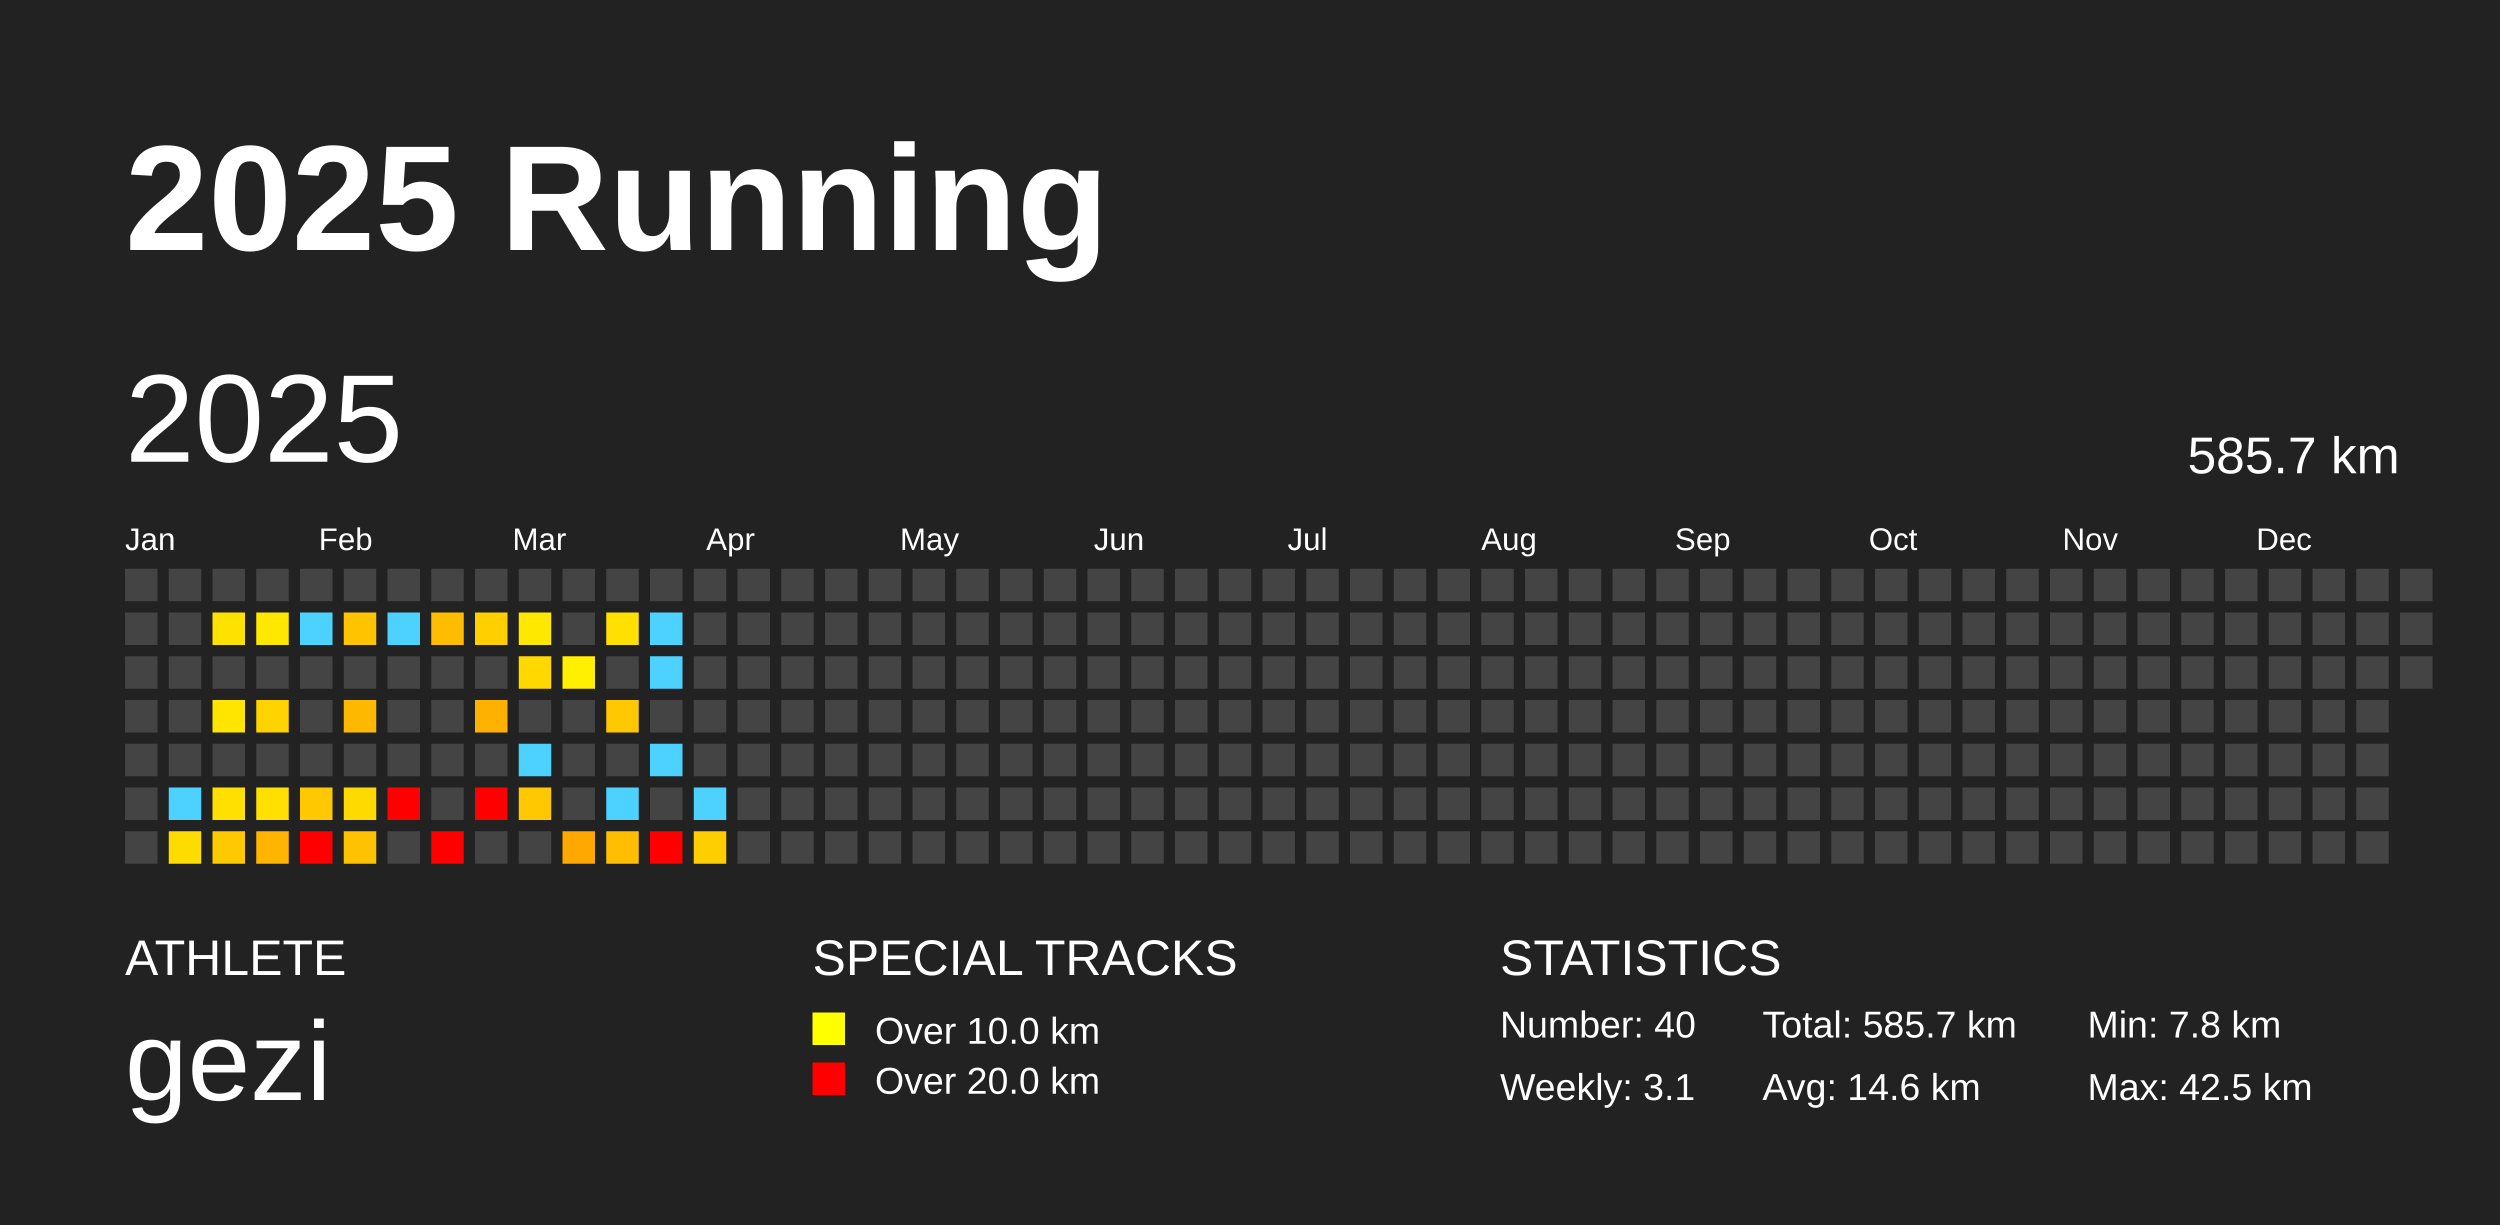
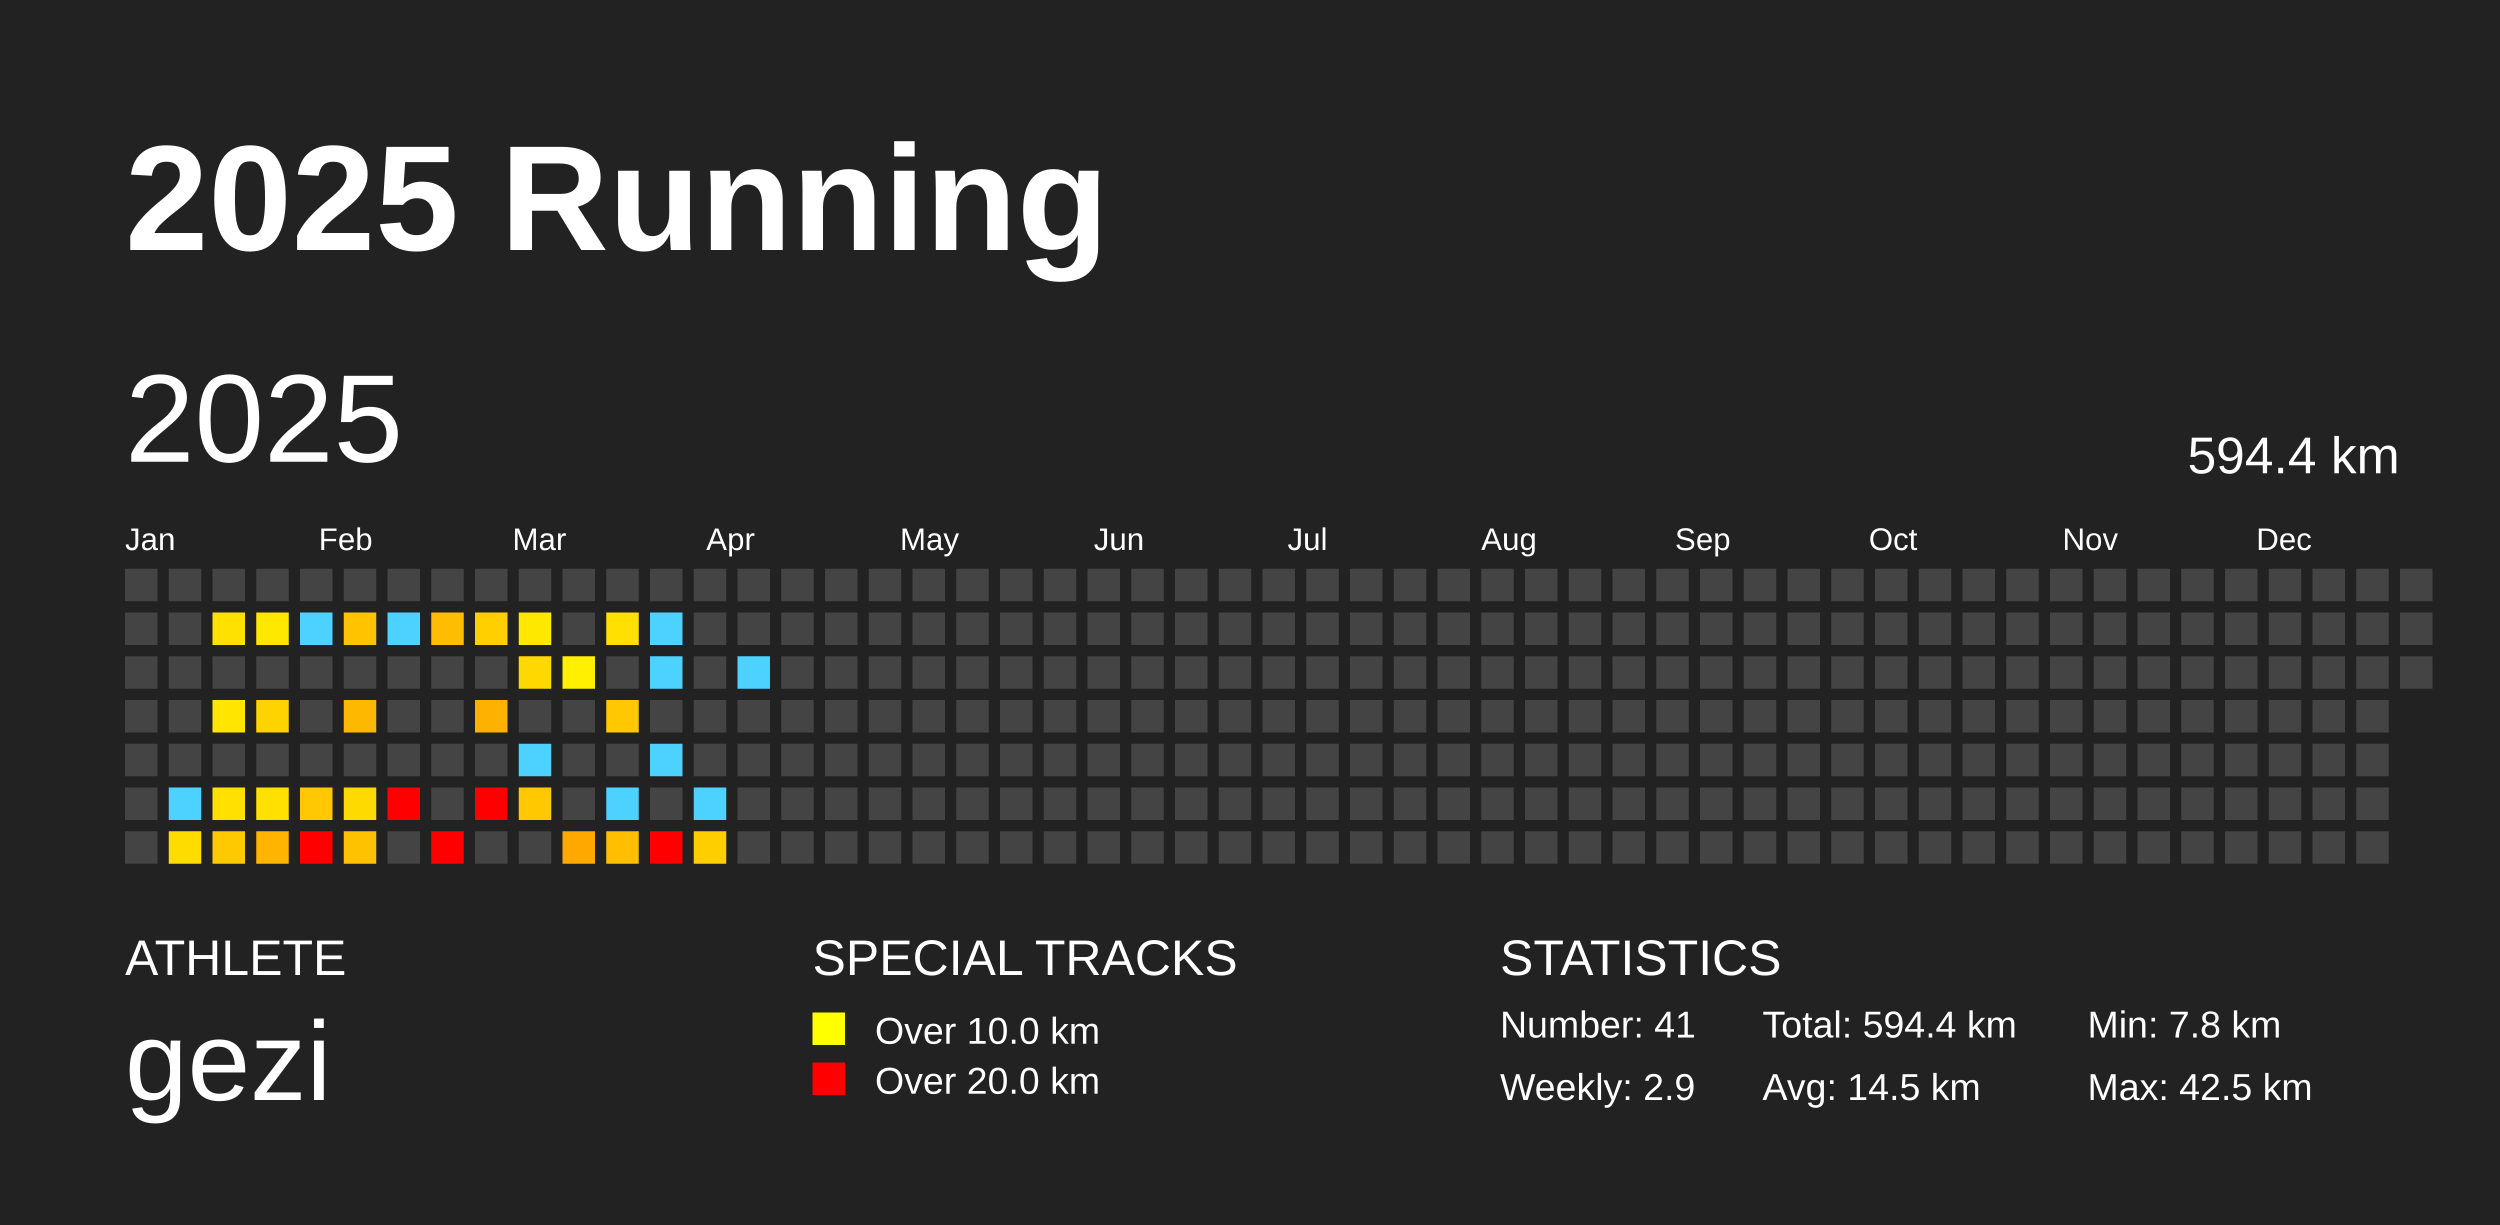
<svg xmlns="http://www.w3.org/2000/svg" baseProfile="full" height="98mm" version="1.1" viewBox="0,0,200,98" width="200mm">
  <defs />
  <rect fill="#222222" height="98" width="200" x="0" y="0" />
  <text fill="#FFFFFF" style="font-size:12px; font-family:Arial; font-weight:bold;" x="10" y="20">2025 Running</text>
  <text fill="#FFFFFF" style="font-size:4px; font-family:Arial" x="10" y="78">ATHLETE</text>
  <text fill="#FFFFFF" style="font-size:9px; font-family:Arial" x="10" y="88">gezi</text>
  <text fill="#FFFFFF" style="font-size:4px; font-family:Arial" x="65" y="78">SPECIAL TRACKS</text>
  <rect fill="yellow" height="2.6" width="2.6" x="65" y="81" />
  <text fill="#FFFFFF" style="font-size:3px; font-family:Arial" x="70" y="83.5">Over 10.0 km</text>
  <rect fill="red" height="2.6" width="2.6" x="65" y="85" />
  <text fill="#FFFFFF" style="font-size:3px; font-family:Arial" x="70" y="87.5">Over 20.0 km</text>
  <text fill="#FFFFFF" style="font-size:4px; font-family:Arial" x="120" y="78">STATISTICS</text>
-   <text fill="#FFFFFF" style="font-size:3px; font-family:Arial" x="120" y="83">Number: 40</text>
-   <text fill="#FFFFFF" style="font-size:3px; font-family:Arial" x="120" y="88">Weekly: 3.1</text>
-   <text fill="#FFFFFF" style="font-size:3px; font-family:Arial" x="141" y="83">Total: 585.7 km</text>
-   <text fill="#FFFFFF" style="font-size:3px; font-family:Arial" x="141" y="88">Avg: 14.6 km</text>
+   <text fill="#FFFFFF" style="font-size:3px; font-family:Arial" x="120" y="83">Number: 41</text>
+   <text fill="#FFFFFF" style="font-size:3px; font-family:Arial" x="120" y="88">Weekly: 2.9</text>
+   <text fill="#FFFFFF" style="font-size:3px; font-family:Arial" x="141" y="83">Total: 594.4 km</text>
+   <text fill="#FFFFFF" style="font-size:3px; font-family:Arial" x="141" y="88">Avg: 14.5 km</text>
  <text fill="#FFFFFF" style="font-size:3px; font-family:Arial" x="167" y="83">Min: 7.8 km</text>
  <text fill="#FFFFFF" style="font-size:3px; font-family:Arial" x="167" y="88">Max: 42.5 km</text>
  <text dominant-baseline="hanging" fill="#FFFFFF" style="font-size:10.0px; font-family:Arial;" x="10" y="30">2025</text>
-   <text dominant-baseline="hanging" fill="#FFFFFF" style="font-size:4.125px; font-family:Arial;" x="175" y="35">585.7 km</text>
+   <text dominant-baseline="hanging" fill="#FFFFFF" style="font-size:4.125px; font-family:Arial;" x="175" y="35">594.4 km</text>
  <text fill="#FFFFFF" style="font-size:2.5px; font-family:Arial" x="10.0" y="44">Jan</text>
  <text fill="#FFFFFF" style="font-size:2.5px; font-family:Arial" x="25.5" y="44">Feb</text>
  <text fill="#FFFFFF" style="font-size:2.5px; font-family:Arial" x="41.0" y="44">Mar</text>
  <text fill="#FFFFFF" style="font-size:2.5px; font-family:Arial" x="56.5" y="44">Apr</text>
  <text fill="#FFFFFF" style="font-size:2.5px; font-family:Arial" x="72.0" y="44">May</text>
  <text fill="#FFFFFF" style="font-size:2.5px; font-family:Arial" x="87.5" y="44">Jun</text>
  <text fill="#FFFFFF" style="font-size:2.5px; font-family:Arial" x="103.0" y="44">Jul</text>
  <text fill="#FFFFFF" style="font-size:2.5px; font-family:Arial" x="118.5" y="44">Aug</text>
  <text fill="#FFFFFF" style="font-size:2.5px; font-family:Arial" x="134.0" y="44">Sep</text>
  <text fill="#FFFFFF" style="font-size:2.5px; font-family:Arial" x="149.5" y="44">Oct</text>
  <text fill="#FFFFFF" style="font-size:2.5px; font-family:Arial" x="165.0" y="44">Nov</text>
  <text fill="#FFFFFF" style="font-size:2.5px; font-family:Arial" x="180.5" y="44">Dec</text>
  <rect fill="#444444" height="2.6" width="2.6" x="10.0" y="45.5" />
  <rect fill="#444444" height="2.6" width="2.6" x="10.0" y="49.0" />
  <rect fill="#444444" height="2.6" width="2.6" x="10.0" y="52.5" />
  <rect fill="#444444" height="2.6" width="2.6" x="10.0" y="56.0" />
  <rect fill="#444444" height="2.6" width="2.6" x="10.0" y="59.5" />
  <rect fill="#444444" height="2.6" width="2.6" x="10.0" y="63.0" />
  <rect fill="#444444" height="2.6" width="2.6" x="10.0" y="66.5" />
  <rect fill="#444444" height="2.6" width="2.6" x="13.5" y="45.5" />
  <rect fill="#444444" height="2.6" width="2.6" x="13.5" y="49.0" />
  <rect fill="#444444" height="2.6" width="2.6" x="13.5" y="52.5" />
  <rect fill="#444444" height="2.6" width="2.6" x="13.5" y="56.0" />
  <rect fill="#444444" height="2.6" width="2.6" x="13.5" y="59.5" />
  <rect fill="#4dd2ff" height="2.6" width="2.6" x="13.5" y="63.0" />
  <rect fill="#ffdc00" height="2.6" width="2.6" x="13.5" y="66.5" />
  <rect fill="#444444" height="2.6" width="2.6" x="17.0" y="45.5" />
  <rect fill="#ffe100" height="2.6" width="2.6" x="17.0" y="49.0" />
  <rect fill="#444444" height="2.6" width="2.6" x="17.0" y="52.5" />
  <rect fill="#ffe500" height="2.6" width="2.6" x="17.0" y="56.0" />
  <rect fill="#444444" height="2.6" width="2.6" x="17.0" y="59.5" />
  <rect fill="#ffe000" height="2.6" width="2.6" x="17.0" y="63.0" />
  <rect fill="#ffc900" height="2.6" width="2.6" x="17.0" y="66.5" />
  <rect fill="#444444" height="2.6" width="2.6" x="20.5" y="45.5" />
  <rect fill="#ffe800" height="2.6" width="2.6" x="20.5" y="49.0" />
  <rect fill="#444444" height="2.6" width="2.6" x="20.5" y="52.5" />
  <rect fill="#ffd300" height="2.6" width="2.6" x="20.5" y="56.0" />
  <rect fill="#444444" height="2.6" width="2.6" x="20.5" y="59.5" />
  <rect fill="#ffe000" height="2.6" width="2.6" x="20.5" y="63.0" />
  <rect fill="#ffb400" height="2.6" width="2.6" x="20.5" y="66.5" />
  <rect fill="#444444" height="2.6" width="2.6" x="24.0" y="45.5" />
  <rect fill="#4dd2ff" height="2.6" width="2.6" x="24.0" y="49.0" />
  <rect fill="#444444" height="2.6" width="2.6" x="24.0" y="52.5" />
  <rect fill="#444444" height="2.6" width="2.6" x="24.0" y="56.0" />
  <rect fill="#444444" height="2.6" width="2.6" x="24.0" y="59.5" />
  <rect fill="#ffc800" height="2.6" width="2.6" x="24.0" y="63.0" />
  <rect fill="red" height="2.6" width="2.6" x="24.0" y="66.5" />
  <rect fill="#444444" height="2.6" width="2.6" x="27.5" y="45.5" />
  <rect fill="#ffc300" height="2.6" width="2.6" x="27.5" y="49.0" />
  <rect fill="#444444" height="2.6" width="2.6" x="27.5" y="52.5" />
  <rect fill="#ffb800" height="2.6" width="2.6" x="27.5" y="56.0" />
  <rect fill="#444444" height="2.6" width="2.6" x="27.5" y="59.5" />
  <rect fill="#ffda00" height="2.6" width="2.6" x="27.5" y="63.0" />
  <rect fill="#ffc200" height="2.6" width="2.6" x="27.5" y="66.5" />
  <rect fill="#444444" height="2.6" width="2.6" x="31.0" y="45.5" />
  <rect fill="#4dd2ff" height="2.6" width="2.6" x="31.0" y="49.0" />
  <rect fill="#444444" height="2.6" width="2.6" x="31.0" y="52.5" />
  <rect fill="#444444" height="2.6" width="2.6" x="31.0" y="56.0" />
  <rect fill="#444444" height="2.6" width="2.6" x="31.0" y="59.5" />
  <rect fill="red" height="2.6" width="2.6" x="31.0" y="63.0" />
  <rect fill="#444444" height="2.6" width="2.6" x="31.0" y="66.5" />
  <rect fill="#444444" height="2.6" width="2.6" x="34.5" y="45.5" />
  <rect fill="#ffbd00" height="2.6" width="2.6" x="34.5" y="49.0" />
  <rect fill="#444444" height="2.6" width="2.6" x="34.5" y="52.5" />
  <rect fill="#444444" height="2.6" width="2.6" x="34.5" y="56.0" />
  <rect fill="#444444" height="2.6" width="2.6" x="34.5" y="59.5" />
  <rect fill="#444444" height="2.6" width="2.6" x="34.5" y="63.0" />
  <rect fill="red" height="2.6" width="2.6" x="34.5" y="66.5" />
  <rect fill="#444444" height="2.6" width="2.6" x="38.0" y="45.5" />
  <rect fill="#ffcf00" height="2.6" width="2.6" x="38.0" y="49.0" />
  <rect fill="#444444" height="2.6" width="2.6" x="38.0" y="52.5" />
  <rect fill="#ffb100" height="2.6" width="2.6" x="38.0" y="56.0" />
  <rect fill="#444444" height="2.6" width="2.6" x="38.0" y="59.5" />
  <rect fill="red" height="2.6" width="2.6" x="38.0" y="63.0" />
  <rect fill="#444444" height="2.6" width="2.6" x="38.0" y="66.5" />
  <rect fill="#444444" height="2.6" width="2.6" x="41.5" y="45.5" />
  <rect fill="#ffe800" height="2.6" width="2.6" x="41.5" y="49.0" />
  <rect fill="#ffd800" height="2.6" width="2.6" x="41.5" y="52.5" />
  <rect fill="#444444" height="2.6" width="2.6" x="41.5" y="56.0" />
  <rect fill="#4dd2ff" height="2.6" width="2.6" x="41.5" y="59.5" />
  <rect fill="#ffc800" height="2.6" width="2.6" x="41.5" y="63.0" />
  <rect fill="#444444" height="2.6" width="2.6" x="41.5" y="66.5" />
  <rect fill="#444444" height="2.6" width="2.6" x="45.0" y="45.5" />
  <rect fill="#444444" height="2.6" width="2.6" x="45.0" y="49.0" />
  <rect fill="#ffef00" height="2.6" width="2.6" x="45.0" y="52.5" />
  <rect fill="#444444" height="2.6" width="2.6" x="45.0" y="56.0" />
  <rect fill="#444444" height="2.6" width="2.6" x="45.0" y="59.5" />
  <rect fill="#444444" height="2.6" width="2.6" x="45.0" y="63.0" />
  <rect fill="#ffa800" height="2.6" width="2.6" x="45.0" y="66.5" />
  <rect fill="#444444" height="2.6" width="2.6" x="48.5" y="45.5" />
  <rect fill="#ffe000" height="2.6" width="2.6" x="48.5" y="49.0" />
  <rect fill="#444444" height="2.6" width="2.6" x="48.5" y="52.5" />
  <rect fill="#ffc800" height="2.6" width="2.6" x="48.5" y="56.0" />
  <rect fill="#444444" height="2.6" width="2.6" x="48.5" y="59.5" />
  <rect fill="#4dd2ff" height="2.6" width="2.6" x="48.5" y="63.0" />
  <rect fill="#ffbf00" height="2.6" width="2.6" x="48.5" y="66.5" />
  <rect fill="#444444" height="2.6" width="2.6" x="52.0" y="45.5" />
  <rect fill="#4dd2ff" height="2.6" width="2.6" x="52.0" y="49.0" />
  <rect fill="#4dd2ff" height="2.6" width="2.6" x="52.0" y="52.5" />
  <rect fill="#444444" height="2.6" width="2.6" x="52.0" y="56.0" />
  <rect fill="#4dd2ff" height="2.6" width="2.6" x="52.0" y="59.5" />
  <rect fill="#444444" height="2.6" width="2.6" x="52.0" y="63.0" />
  <rect fill="red" height="2.6" width="2.6" x="52.0" y="66.5" />
  <rect fill="#444444" height="2.6" width="2.6" x="55.5" y="45.5" />
  <rect fill="#444444" height="2.6" width="2.6" x="55.5" y="49.0" />
  <rect fill="#444444" height="2.6" width="2.6" x="55.5" y="52.5" />
  <rect fill="#444444" height="2.6" width="2.6" x="55.5" y="56.0" />
  <rect fill="#444444" height="2.6" width="2.6" x="55.5" y="59.5" />
  <rect fill="#4dd2ff" height="2.6" width="2.6" x="55.5" y="63.0" />
  <rect fill="#ffce00" height="2.6" width="2.6" x="55.5" y="66.5" />
  <rect fill="#444444" height="2.6" width="2.6" x="59.0" y="45.5" />
  <rect fill="#444444" height="2.6" width="2.6" x="59.0" y="49.0" />
-   <rect fill="#444444" height="2.6" width="2.6" x="59.0" y="52.5" />
+   <rect fill="#4dd2ff" height="2.6" width="2.6" x="59.0" y="52.5" />
  <rect fill="#444444" height="2.6" width="2.6" x="59.0" y="56.0" />
  <rect fill="#444444" height="2.6" width="2.6" x="59.0" y="59.5" />
  <rect fill="#444444" height="2.6" width="2.6" x="59.0" y="63.0" />
  <rect fill="#444444" height="2.6" width="2.6" x="59.0" y="66.5" />
  <rect fill="#444444" height="2.6" width="2.6" x="62.5" y="45.5" />
  <rect fill="#444444" height="2.6" width="2.6" x="62.5" y="49.0" />
  <rect fill="#444444" height="2.6" width="2.6" x="62.5" y="52.5" />
  <rect fill="#444444" height="2.6" width="2.6" x="62.5" y="56.0" />
  <rect fill="#444444" height="2.6" width="2.6" x="62.5" y="59.5" />
  <rect fill="#444444" height="2.6" width="2.6" x="62.5" y="63.0" />
  <rect fill="#444444" height="2.6" width="2.6" x="62.5" y="66.5" />
  <rect fill="#444444" height="2.6" width="2.6" x="66.0" y="45.5" />
  <rect fill="#444444" height="2.6" width="2.6" x="66.0" y="49.0" />
  <rect fill="#444444" height="2.6" width="2.6" x="66.0" y="52.5" />
  <rect fill="#444444" height="2.6" width="2.6" x="66.0" y="56.0" />
  <rect fill="#444444" height="2.6" width="2.6" x="66.0" y="59.5" />
  <rect fill="#444444" height="2.6" width="2.6" x="66.0" y="63.0" />
  <rect fill="#444444" height="2.6" width="2.6" x="66.0" y="66.5" />
  <rect fill="#444444" height="2.6" width="2.6" x="69.5" y="45.5" />
  <rect fill="#444444" height="2.6" width="2.6" x="69.5" y="49.0" />
  <rect fill="#444444" height="2.6" width="2.6" x="69.5" y="52.5" />
  <rect fill="#444444" height="2.6" width="2.6" x="69.5" y="56.0" />
  <rect fill="#444444" height="2.6" width="2.6" x="69.5" y="59.5" />
  <rect fill="#444444" height="2.6" width="2.6" x="69.5" y="63.0" />
  <rect fill="#444444" height="2.6" width="2.6" x="69.5" y="66.5" />
  <rect fill="#444444" height="2.6" width="2.6" x="73.0" y="45.5" />
  <rect fill="#444444" height="2.6" width="2.6" x="73.0" y="49.0" />
  <rect fill="#444444" height="2.6" width="2.6" x="73.0" y="52.5" />
  <rect fill="#444444" height="2.6" width="2.6" x="73.0" y="56.0" />
  <rect fill="#444444" height="2.6" width="2.6" x="73.0" y="59.5" />
  <rect fill="#444444" height="2.6" width="2.6" x="73.0" y="63.0" />
  <rect fill="#444444" height="2.6" width="2.6" x="73.0" y="66.5" />
  <rect fill="#444444" height="2.6" width="2.6" x="76.5" y="45.5" />
  <rect fill="#444444" height="2.6" width="2.6" x="76.5" y="49.0" />
  <rect fill="#444444" height="2.6" width="2.6" x="76.5" y="52.5" />
  <rect fill="#444444" height="2.6" width="2.6" x="76.5" y="56.0" />
  <rect fill="#444444" height="2.6" width="2.6" x="76.5" y="59.5" />
  <rect fill="#444444" height="2.6" width="2.6" x="76.5" y="63.0" />
  <rect fill="#444444" height="2.6" width="2.6" x="76.5" y="66.5" />
  <rect fill="#444444" height="2.6" width="2.6" x="80.0" y="45.5" />
  <rect fill="#444444" height="2.6" width="2.6" x="80.0" y="49.0" />
  <rect fill="#444444" height="2.6" width="2.6" x="80.0" y="52.5" />
  <rect fill="#444444" height="2.6" width="2.6" x="80.0" y="56.0" />
  <rect fill="#444444" height="2.6" width="2.6" x="80.0" y="59.5" />
  <rect fill="#444444" height="2.6" width="2.6" x="80.0" y="63.0" />
  <rect fill="#444444" height="2.6" width="2.6" x="80.0" y="66.5" />
  <rect fill="#444444" height="2.6" width="2.6" x="83.5" y="45.5" />
  <rect fill="#444444" height="2.6" width="2.6" x="83.5" y="49.0" />
  <rect fill="#444444" height="2.6" width="2.6" x="83.5" y="52.5" />
  <rect fill="#444444" height="2.6" width="2.6" x="83.5" y="56.0" />
  <rect fill="#444444" height="2.6" width="2.6" x="83.5" y="59.5" />
  <rect fill="#444444" height="2.6" width="2.6" x="83.5" y="63.0" />
  <rect fill="#444444" height="2.6" width="2.6" x="83.5" y="66.5" />
  <rect fill="#444444" height="2.6" width="2.6" x="87.0" y="45.5" />
  <rect fill="#444444" height="2.6" width="2.6" x="87.0" y="49.0" />
  <rect fill="#444444" height="2.6" width="2.6" x="87.0" y="52.5" />
  <rect fill="#444444" height="2.6" width="2.6" x="87.0" y="56.0" />
  <rect fill="#444444" height="2.6" width="2.6" x="87.0" y="59.5" />
  <rect fill="#444444" height="2.6" width="2.6" x="87.0" y="63.0" />
  <rect fill="#444444" height="2.6" width="2.6" x="87.0" y="66.5" />
  <rect fill="#444444" height="2.6" width="2.6" x="90.5" y="45.5" />
  <rect fill="#444444" height="2.6" width="2.6" x="90.5" y="49.0" />
  <rect fill="#444444" height="2.6" width="2.6" x="90.5" y="52.5" />
  <rect fill="#444444" height="2.6" width="2.6" x="90.5" y="56.0" />
  <rect fill="#444444" height="2.6" width="2.6" x="90.5" y="59.5" />
  <rect fill="#444444" height="2.6" width="2.6" x="90.5" y="63.0" />
  <rect fill="#444444" height="2.6" width="2.6" x="90.5" y="66.5" />
  <rect fill="#444444" height="2.6" width="2.6" x="94.0" y="45.5" />
  <rect fill="#444444" height="2.6" width="2.6" x="94.0" y="49.0" />
  <rect fill="#444444" height="2.6" width="2.6" x="94.0" y="52.5" />
  <rect fill="#444444" height="2.6" width="2.6" x="94.0" y="56.0" />
  <rect fill="#444444" height="2.6" width="2.6" x="94.0" y="59.5" />
  <rect fill="#444444" height="2.6" width="2.6" x="94.0" y="63.0" />
  <rect fill="#444444" height="2.6" width="2.6" x="94.0" y="66.5" />
  <rect fill="#444444" height="2.6" width="2.6" x="97.5" y="45.5" />
  <rect fill="#444444" height="2.6" width="2.6" x="97.5" y="49.0" />
  <rect fill="#444444" height="2.6" width="2.6" x="97.5" y="52.5" />
  <rect fill="#444444" height="2.6" width="2.6" x="97.5" y="56.0" />
  <rect fill="#444444" height="2.6" width="2.6" x="97.5" y="59.5" />
  <rect fill="#444444" height="2.6" width="2.6" x="97.5" y="63.0" />
  <rect fill="#444444" height="2.6" width="2.6" x="97.5" y="66.5" />
  <rect fill="#444444" height="2.6" width="2.6" x="101.0" y="45.5" />
  <rect fill="#444444" height="2.6" width="2.6" x="101.0" y="49.0" />
  <rect fill="#444444" height="2.6" width="2.6" x="101.0" y="52.5" />
  <rect fill="#444444" height="2.6" width="2.6" x="101.0" y="56.0" />
  <rect fill="#444444" height="2.6" width="2.6" x="101.0" y="59.5" />
  <rect fill="#444444" height="2.6" width="2.6" x="101.0" y="63.0" />
  <rect fill="#444444" height="2.6" width="2.6" x="101.0" y="66.5" />
  <rect fill="#444444" height="2.6" width="2.6" x="104.5" y="45.5" />
  <rect fill="#444444" height="2.6" width="2.6" x="104.5" y="49.0" />
  <rect fill="#444444" height="2.6" width="2.6" x="104.5" y="52.5" />
  <rect fill="#444444" height="2.6" width="2.6" x="104.5" y="56.0" />
  <rect fill="#444444" height="2.6" width="2.6" x="104.5" y="59.5" />
  <rect fill="#444444" height="2.6" width="2.6" x="104.5" y="63.0" />
  <rect fill="#444444" height="2.6" width="2.6" x="104.5" y="66.5" />
  <rect fill="#444444" height="2.6" width="2.6" x="108.0" y="45.5" />
  <rect fill="#444444" height="2.6" width="2.6" x="108.0" y="49.0" />
  <rect fill="#444444" height="2.6" width="2.6" x="108.0" y="52.5" />
  <rect fill="#444444" height="2.6" width="2.6" x="108.0" y="56.0" />
  <rect fill="#444444" height="2.6" width="2.6" x="108.0" y="59.5" />
  <rect fill="#444444" height="2.6" width="2.6" x="108.0" y="63.0" />
  <rect fill="#444444" height="2.6" width="2.6" x="108.0" y="66.5" />
  <rect fill="#444444" height="2.6" width="2.6" x="111.5" y="45.5" />
  <rect fill="#444444" height="2.6" width="2.6" x="111.5" y="49.0" />
  <rect fill="#444444" height="2.6" width="2.6" x="111.5" y="52.5" />
  <rect fill="#444444" height="2.6" width="2.6" x="111.5" y="56.0" />
  <rect fill="#444444" height="2.6" width="2.6" x="111.5" y="59.5" />
  <rect fill="#444444" height="2.6" width="2.6" x="111.5" y="63.0" />
  <rect fill="#444444" height="2.6" width="2.6" x="111.5" y="66.5" />
  <rect fill="#444444" height="2.6" width="2.6" x="115.0" y="45.5" />
  <rect fill="#444444" height="2.6" width="2.6" x="115.0" y="49.0" />
  <rect fill="#444444" height="2.6" width="2.6" x="115.0" y="52.5" />
  <rect fill="#444444" height="2.6" width="2.6" x="115.0" y="56.0" />
  <rect fill="#444444" height="2.6" width="2.6" x="115.0" y="59.5" />
  <rect fill="#444444" height="2.6" width="2.6" x="115.0" y="63.0" />
  <rect fill="#444444" height="2.6" width="2.6" x="115.0" y="66.5" />
  <rect fill="#444444" height="2.6" width="2.6" x="118.5" y="45.5" />
  <rect fill="#444444" height="2.6" width="2.6" x="118.5" y="49.0" />
  <rect fill="#444444" height="2.6" width="2.6" x="118.5" y="52.5" />
  <rect fill="#444444" height="2.6" width="2.6" x="118.5" y="56.0" />
  <rect fill="#444444" height="2.6" width="2.6" x="118.5" y="59.5" />
  <rect fill="#444444" height="2.6" width="2.6" x="118.5" y="63.0" />
  <rect fill="#444444" height="2.6" width="2.6" x="118.5" y="66.5" />
  <rect fill="#444444" height="2.6" width="2.6" x="122.0" y="45.5" />
  <rect fill="#444444" height="2.6" width="2.6" x="122.0" y="49.0" />
  <rect fill="#444444" height="2.6" width="2.6" x="122.0" y="52.5" />
  <rect fill="#444444" height="2.6" width="2.6" x="122.0" y="56.0" />
  <rect fill="#444444" height="2.6" width="2.6" x="122.0" y="59.5" />
  <rect fill="#444444" height="2.6" width="2.6" x="122.0" y="63.0" />
  <rect fill="#444444" height="2.6" width="2.6" x="122.0" y="66.5" />
  <rect fill="#444444" height="2.6" width="2.6" x="125.5" y="45.5" />
  <rect fill="#444444" height="2.6" width="2.6" x="125.5" y="49.0" />
  <rect fill="#444444" height="2.6" width="2.6" x="125.5" y="52.5" />
  <rect fill="#444444" height="2.6" width="2.6" x="125.5" y="56.0" />
  <rect fill="#444444" height="2.6" width="2.6" x="125.5" y="59.5" />
  <rect fill="#444444" height="2.6" width="2.6" x="125.5" y="63.0" />
  <rect fill="#444444" height="2.6" width="2.6" x="125.5" y="66.5" />
  <rect fill="#444444" height="2.6" width="2.6" x="129.0" y="45.5" />
  <rect fill="#444444" height="2.6" width="2.6" x="129.0" y="49.0" />
  <rect fill="#444444" height="2.6" width="2.6" x="129.0" y="52.5" />
  <rect fill="#444444" height="2.6" width="2.6" x="129.0" y="56.0" />
  <rect fill="#444444" height="2.6" width="2.6" x="129.0" y="59.5" />
  <rect fill="#444444" height="2.6" width="2.6" x="129.0" y="63.0" />
  <rect fill="#444444" height="2.6" width="2.6" x="129.0" y="66.5" />
  <rect fill="#444444" height="2.6" width="2.6" x="132.5" y="45.5" />
  <rect fill="#444444" height="2.6" width="2.6" x="132.5" y="49.0" />
  <rect fill="#444444" height="2.6" width="2.6" x="132.5" y="52.5" />
  <rect fill="#444444" height="2.6" width="2.6" x="132.5" y="56.0" />
  <rect fill="#444444" height="2.6" width="2.6" x="132.5" y="59.5" />
  <rect fill="#444444" height="2.6" width="2.6" x="132.5" y="63.0" />
  <rect fill="#444444" height="2.6" width="2.6" x="132.5" y="66.5" />
  <rect fill="#444444" height="2.6" width="2.6" x="136.0" y="45.5" />
  <rect fill="#444444" height="2.6" width="2.6" x="136.0" y="49.0" />
  <rect fill="#444444" height="2.6" width="2.6" x="136.0" y="52.5" />
  <rect fill="#444444" height="2.6" width="2.6" x="136.0" y="56.0" />
  <rect fill="#444444" height="2.6" width="2.6" x="136.0" y="59.5" />
  <rect fill="#444444" height="2.6" width="2.6" x="136.0" y="63.0" />
  <rect fill="#444444" height="2.6" width="2.6" x="136.0" y="66.5" />
  <rect fill="#444444" height="2.6" width="2.6" x="139.5" y="45.5" />
  <rect fill="#444444" height="2.6" width="2.6" x="139.5" y="49.0" />
  <rect fill="#444444" height="2.6" width="2.6" x="139.5" y="52.5" />
  <rect fill="#444444" height="2.6" width="2.6" x="139.5" y="56.0" />
  <rect fill="#444444" height="2.6" width="2.6" x="139.5" y="59.5" />
  <rect fill="#444444" height="2.6" width="2.6" x="139.5" y="63.0" />
  <rect fill="#444444" height="2.6" width="2.6" x="139.5" y="66.5" />
  <rect fill="#444444" height="2.6" width="2.6" x="143.0" y="45.5" />
  <rect fill="#444444" height="2.6" width="2.6" x="143.0" y="49.0" />
  <rect fill="#444444" height="2.6" width="2.6" x="143.0" y="52.5" />
  <rect fill="#444444" height="2.6" width="2.6" x="143.0" y="56.0" />
  <rect fill="#444444" height="2.6" width="2.6" x="143.0" y="59.5" />
  <rect fill="#444444" height="2.6" width="2.6" x="143.0" y="63.0" />
  <rect fill="#444444" height="2.6" width="2.6" x="143.0" y="66.5" />
  <rect fill="#444444" height="2.6" width="2.6" x="146.5" y="45.5" />
  <rect fill="#444444" height="2.6" width="2.6" x="146.5" y="49.0" />
  <rect fill="#444444" height="2.6" width="2.6" x="146.5" y="52.5" />
  <rect fill="#444444" height="2.6" width="2.6" x="146.5" y="56.0" />
  <rect fill="#444444" height="2.6" width="2.6" x="146.5" y="59.5" />
  <rect fill="#444444" height="2.6" width="2.6" x="146.5" y="63.0" />
  <rect fill="#444444" height="2.6" width="2.6" x="146.5" y="66.5" />
  <rect fill="#444444" height="2.6" width="2.6" x="150.0" y="45.5" />
  <rect fill="#444444" height="2.6" width="2.6" x="150.0" y="49.0" />
  <rect fill="#444444" height="2.6" width="2.6" x="150.0" y="52.5" />
  <rect fill="#444444" height="2.6" width="2.6" x="150.0" y="56.0" />
  <rect fill="#444444" height="2.6" width="2.6" x="150.0" y="59.5" />
  <rect fill="#444444" height="2.6" width="2.6" x="150.0" y="63.0" />
  <rect fill="#444444" height="2.6" width="2.6" x="150.0" y="66.5" />
  <rect fill="#444444" height="2.6" width="2.6" x="153.5" y="45.5" />
  <rect fill="#444444" height="2.6" width="2.6" x="153.5" y="49.0" />
  <rect fill="#444444" height="2.6" width="2.6" x="153.5" y="52.5" />
  <rect fill="#444444" height="2.6" width="2.6" x="153.5" y="56.0" />
  <rect fill="#444444" height="2.6" width="2.6" x="153.5" y="59.5" />
  <rect fill="#444444" height="2.6" width="2.6" x="153.5" y="63.0" />
  <rect fill="#444444" height="2.6" width="2.6" x="153.5" y="66.5" />
  <rect fill="#444444" height="2.6" width="2.6" x="157.0" y="45.5" />
  <rect fill="#444444" height="2.6" width="2.6" x="157.0" y="49.0" />
  <rect fill="#444444" height="2.6" width="2.6" x="157.0" y="52.5" />
  <rect fill="#444444" height="2.6" width="2.6" x="157.0" y="56.0" />
  <rect fill="#444444" height="2.6" width="2.6" x="157.0" y="59.5" />
  <rect fill="#444444" height="2.6" width="2.6" x="157.0" y="63.0" />
  <rect fill="#444444" height="2.6" width="2.6" x="157.0" y="66.5" />
  <rect fill="#444444" height="2.6" width="2.6" x="160.5" y="45.5" />
  <rect fill="#444444" height="2.6" width="2.6" x="160.5" y="49.0" />
  <rect fill="#444444" height="2.6" width="2.6" x="160.5" y="52.5" />
  <rect fill="#444444" height="2.6" width="2.6" x="160.5" y="56.0" />
  <rect fill="#444444" height="2.6" width="2.6" x="160.5" y="59.5" />
  <rect fill="#444444" height="2.6" width="2.6" x="160.5" y="63.0" />
  <rect fill="#444444" height="2.6" width="2.6" x="160.5" y="66.5" />
  <rect fill="#444444" height="2.6" width="2.6" x="164.0" y="45.5" />
  <rect fill="#444444" height="2.6" width="2.6" x="164.0" y="49.0" />
  <rect fill="#444444" height="2.6" width="2.6" x="164.0" y="52.5" />
  <rect fill="#444444" height="2.6" width="2.6" x="164.0" y="56.0" />
  <rect fill="#444444" height="2.6" width="2.6" x="164.0" y="59.5" />
  <rect fill="#444444" height="2.6" width="2.6" x="164.0" y="63.0" />
  <rect fill="#444444" height="2.6" width="2.6" x="164.0" y="66.5" />
  <rect fill="#444444" height="2.6" width="2.6" x="167.5" y="45.5" />
  <rect fill="#444444" height="2.6" width="2.6" x="167.5" y="49.0" />
  <rect fill="#444444" height="2.6" width="2.6" x="167.5" y="52.5" />
  <rect fill="#444444" height="2.6" width="2.6" x="167.5" y="56.0" />
  <rect fill="#444444" height="2.6" width="2.6" x="167.5" y="59.5" />
  <rect fill="#444444" height="2.6" width="2.6" x="167.5" y="63.0" />
  <rect fill="#444444" height="2.6" width="2.6" x="167.5" y="66.5" />
  <rect fill="#444444" height="2.6" width="2.6" x="171.0" y="45.5" />
  <rect fill="#444444" height="2.6" width="2.6" x="171.0" y="49.0" />
  <rect fill="#444444" height="2.6" width="2.6" x="171.0" y="52.5" />
  <rect fill="#444444" height="2.6" width="2.6" x="171.0" y="56.0" />
  <rect fill="#444444" height="2.6" width="2.6" x="171.0" y="59.5" />
  <rect fill="#444444" height="2.6" width="2.6" x="171.0" y="63.0" />
  <rect fill="#444444" height="2.6" width="2.6" x="171.0" y="66.5" />
  <rect fill="#444444" height="2.6" width="2.6" x="174.5" y="45.5" />
  <rect fill="#444444" height="2.6" width="2.6" x="174.5" y="49.0" />
  <rect fill="#444444" height="2.6" width="2.6" x="174.5" y="52.5" />
  <rect fill="#444444" height="2.6" width="2.6" x="174.5" y="56.0" />
  <rect fill="#444444" height="2.6" width="2.6" x="174.5" y="59.5" />
  <rect fill="#444444" height="2.6" width="2.6" x="174.5" y="63.0" />
  <rect fill="#444444" height="2.6" width="2.6" x="174.5" y="66.5" />
  <rect fill="#444444" height="2.6" width="2.6" x="178.0" y="45.5" />
  <rect fill="#444444" height="2.6" width="2.6" x="178.0" y="49.0" />
  <rect fill="#444444" height="2.6" width="2.6" x="178.0" y="52.5" />
  <rect fill="#444444" height="2.6" width="2.6" x="178.0" y="56.0" />
  <rect fill="#444444" height="2.6" width="2.6" x="178.0" y="59.5" />
  <rect fill="#444444" height="2.6" width="2.6" x="178.0" y="63.0" />
  <rect fill="#444444" height="2.6" width="2.6" x="178.0" y="66.5" />
  <rect fill="#444444" height="2.6" width="2.6" x="181.5" y="45.5" />
  <rect fill="#444444" height="2.6" width="2.6" x="181.5" y="49.0" />
  <rect fill="#444444" height="2.6" width="2.6" x="181.5" y="52.5" />
  <rect fill="#444444" height="2.6" width="2.6" x="181.5" y="56.0" />
  <rect fill="#444444" height="2.6" width="2.6" x="181.5" y="59.5" />
  <rect fill="#444444" height="2.6" width="2.6" x="181.5" y="63.0" />
  <rect fill="#444444" height="2.6" width="2.6" x="181.5" y="66.5" />
  <rect fill="#444444" height="2.6" width="2.6" x="185.0" y="45.5" />
  <rect fill="#444444" height="2.6" width="2.6" x="185.0" y="49.0" />
  <rect fill="#444444" height="2.6" width="2.6" x="185.0" y="52.5" />
  <rect fill="#444444" height="2.6" width="2.6" x="185.0" y="56.0" />
  <rect fill="#444444" height="2.6" width="2.6" x="185.0" y="59.5" />
  <rect fill="#444444" height="2.6" width="2.6" x="185.0" y="63.0" />
  <rect fill="#444444" height="2.6" width="2.6" x="185.0" y="66.5" />
  <rect fill="#444444" height="2.6" width="2.6" x="188.5" y="45.5" />
  <rect fill="#444444" height="2.6" width="2.6" x="188.5" y="49.0" />
  <rect fill="#444444" height="2.6" width="2.6" x="188.5" y="52.5" />
  <rect fill="#444444" height="2.6" width="2.6" x="188.5" y="56.0" />
  <rect fill="#444444" height="2.6" width="2.6" x="188.5" y="59.5" />
  <rect fill="#444444" height="2.6" width="2.6" x="188.5" y="63.0" />
  <rect fill="#444444" height="2.6" width="2.6" x="188.5" y="66.5" />
  <rect fill="#444444" height="2.6" width="2.6" x="192.0" y="45.5" />
  <rect fill="#444444" height="2.6" width="2.6" x="192.0" y="49.0" />
  <rect fill="#444444" height="2.6" width="2.6" x="192.0" y="52.5" />
</svg>
